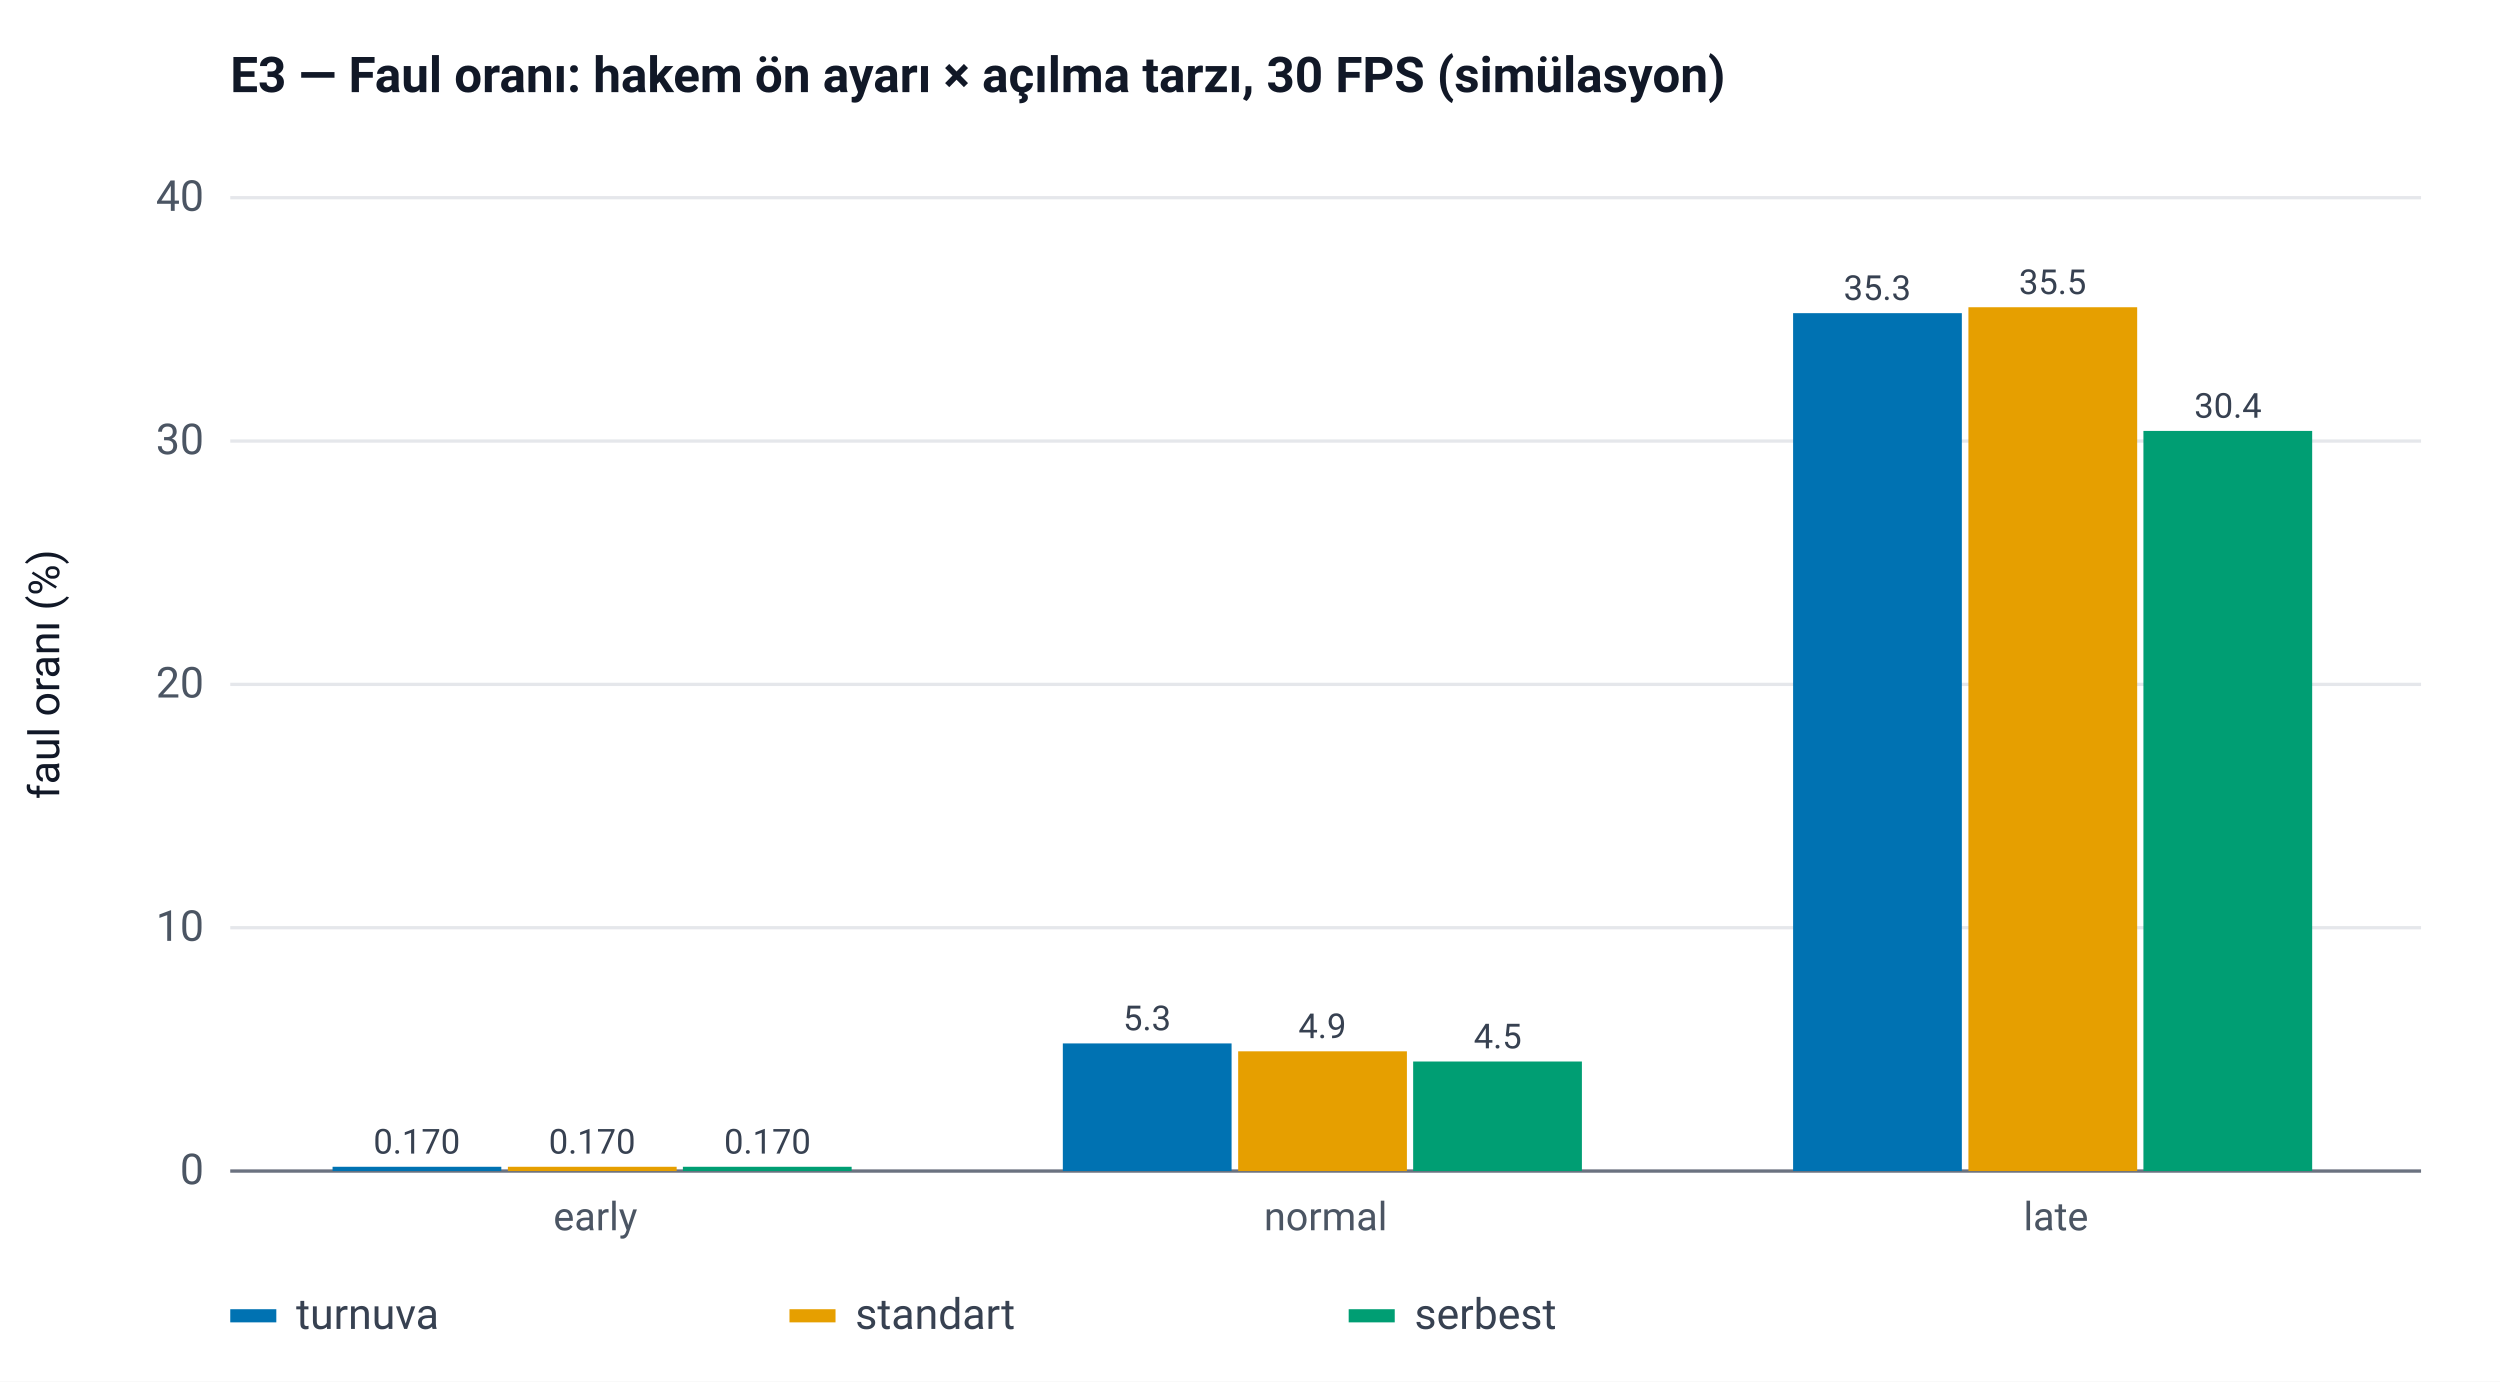
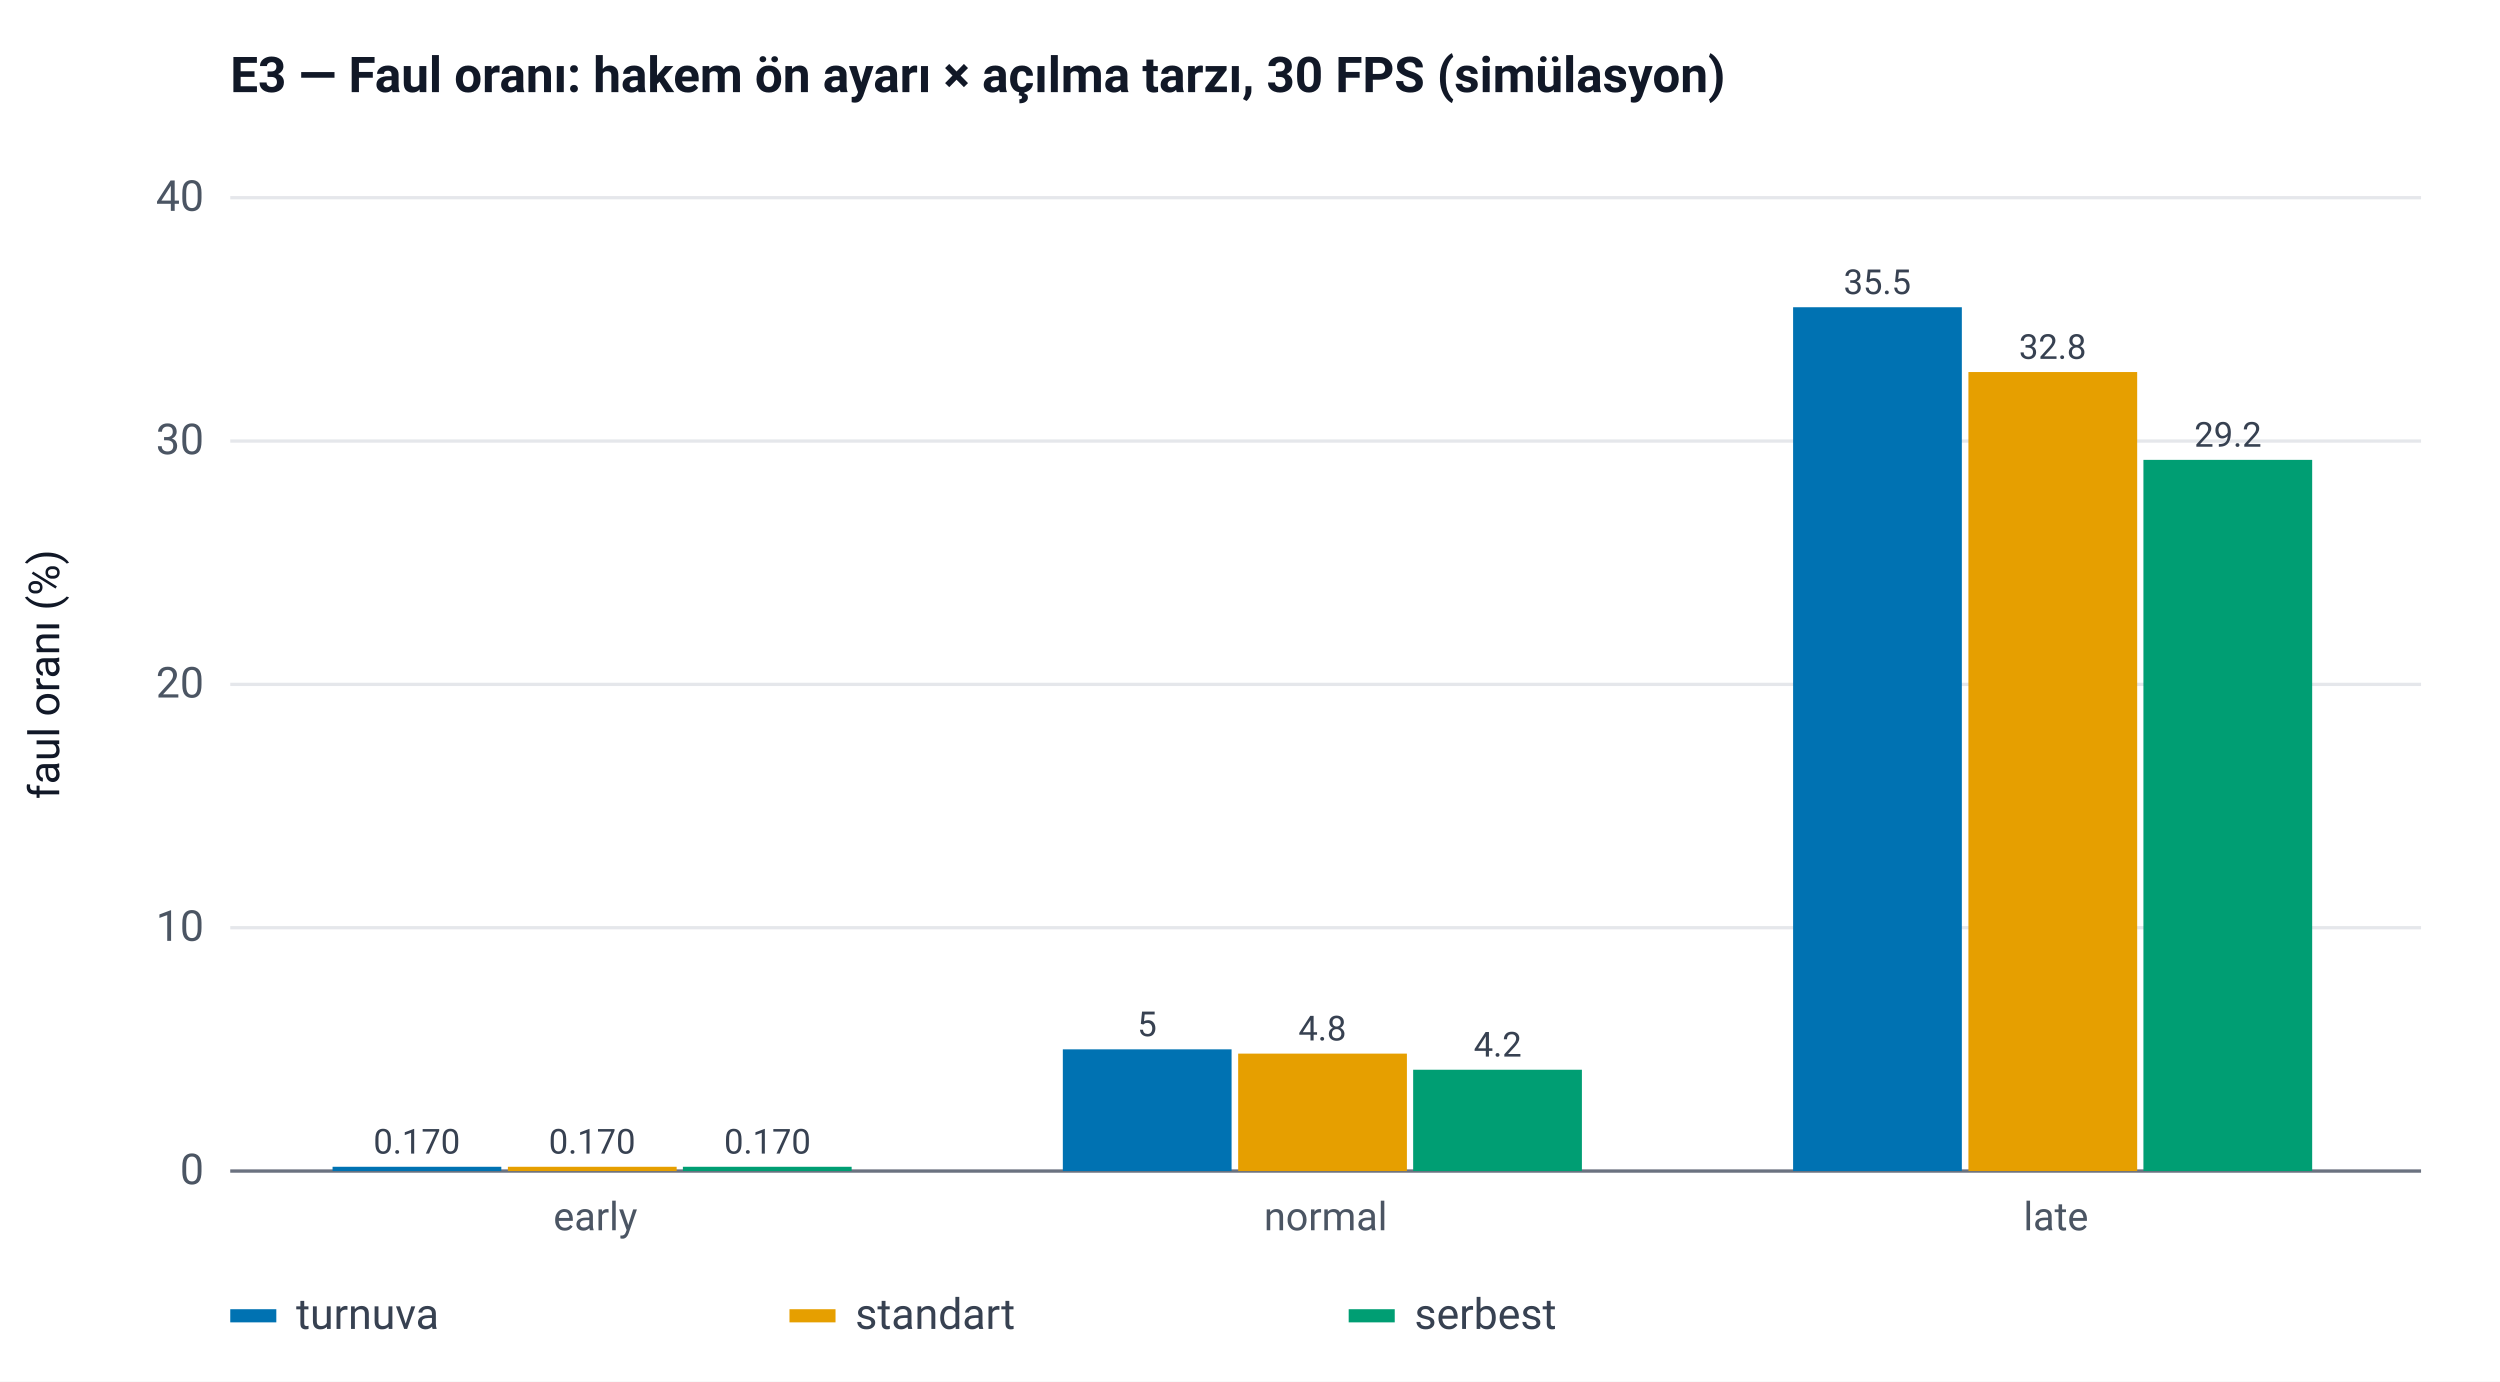
<svg xmlns="http://www.w3.org/2000/svg" viewBox="0 0 760 420" width="760" height="420" role="img" aria-label="E3 — Faul oranı: hakem ön ayarı × açılma tarzı, 30 FPS (simülasyon)" font-family="system-ui, 'Segoe UI', Roboto, sans-serif" font-size="13">
  <rect width="760" height="420" fill="#ffffff" />
  <text x="70" y="28" font-size="15" font-weight="600" fill="#111827">E3 — Faul oranı: hakem ön ayarı × açılma tarzı, 30 FPS (simülasyon)</text>
  <line x1="70" x2="736" y1="356" y2="356" stroke="#e5e7eb" />
  <text x="62" y="360" text-anchor="end" fill="#4b5563">0</text>
  <line x1="70" x2="736" y1="282.026" y2="282.026" stroke="#e5e7eb" />
  <text x="62" y="286.026" text-anchor="end" fill="#4b5563">10</text>
  <line x1="70" x2="736" y1="208.051" y2="208.051" stroke="#e5e7eb" />
  <text x="62" y="212.051" text-anchor="end" fill="#4b5563">20</text>
  <line x1="70" x2="736" y1="134.077" y2="134.077" stroke="#e5e7eb" />
  <text x="62" y="138.077" text-anchor="end" fill="#4b5563">30</text>
  <line x1="70" x2="736" y1="60.103" y2="60.103" stroke="#e5e7eb" />
  <text x="62" y="64.103" text-anchor="end" fill="#4b5563">40</text>
  <line x1="70" x2="736" y1="356" y2="356" stroke="#6b7280" />
  <text transform="translate(18, 205) rotate(-90)" text-anchor="middle" fill="#111827">faul oranı (%)</text>
  <rect x="101.1" y="354.7" width="51.3" height="1.3" fill="#0072B2" />
  <text x="126.7" y="350.7" text-anchor="middle" font-size="10.5" fill="#374151">0.170</text>
  <rect x="154.4" y="354.7" width="51.3" height="1.3" fill="#E69F00" />
  <text x="180.0" y="350.7" text-anchor="middle" font-size="10.5" fill="#374151">0.170</text>
  <rect x="207.6" y="354.7" width="51.3" height="1.3" fill="#009E73" />
  <text x="233.3" y="350.7" text-anchor="middle" font-size="10.5" fill="#374151">0.170</text>
  <text x="181.0" y="374" text-anchor="middle" fill="#4b5563" font-size="12">early</text>
-   <rect x="323.1" y="317.2" width="51.3" height="38.8" fill="#0072B2" />
-   <text x="348.7" y="313.2" text-anchor="middle" font-size="10.5" fill="#374151">5.3</text>
-   <rect x="376.4" y="319.6" width="51.3" height="36.4" fill="#E69F00" />
-   <text x="402.0" y="315.6" text-anchor="middle" font-size="10.5" fill="#374151">4.9</text>
-   <rect x="429.6" y="322.7" width="51.3" height="33.3" fill="#009E73" />
-   <text x="455.3" y="318.7" text-anchor="middle" font-size="10.5" fill="#374151">4.5</text>
+   <rect x="323.1" y="319.0" width="51.3" height="37.0" fill="#0072B2" />
+   <text x="348.7" y="315.0" text-anchor="middle" font-size="10.5" fill="#374151">5</text>
+   <rect x="376.4" y="320.3" width="51.3" height="35.7" fill="#E69F00" />
+   <text x="402.0" y="316.3" text-anchor="middle" font-size="10.5" fill="#374151">4.8</text>
+   <rect x="429.6" y="325.2" width="51.3" height="30.8" fill="#009E73" />
+   <text x="455.3" y="321.2" text-anchor="middle" font-size="10.5" fill="#374151">4.2</text>
  <text x="403.0" y="374" text-anchor="middle" fill="#4b5563" font-size="12">normal</text>
-   <rect x="545.1" y="95.2" width="51.3" height="260.8" fill="#0072B2" />
-   <text x="570.7" y="91.2" text-anchor="middle" font-size="10.5" fill="#374151">35.3</text>
-   <rect x="598.4" y="93.4" width="51.3" height="262.6" fill="#E69F00" />
-   <text x="624.0" y="89.4" text-anchor="middle" font-size="10.5" fill="#374151">35.5</text>
-   <rect x="651.6" y="131.0" width="51.3" height="225.0" fill="#009E73" />
-   <text x="677.3" y="127.0" text-anchor="middle" font-size="10.5" fill="#374151">30.4</text>
+   <rect x="545.1" y="93.4" width="51.3" height="262.6" fill="#0072B2" />
+   <text x="570.7" y="89.4" text-anchor="middle" font-size="10.5" fill="#374151">35.5</text>
+   <rect x="598.4" y="113.1" width="51.3" height="242.9" fill="#E69F00" />
+   <text x="624.0" y="109.1" text-anchor="middle" font-size="10.5" fill="#374151">32.8</text>
+   <rect x="651.6" y="139.8" width="51.3" height="216.2" fill="#009E73" />
+   <text x="677.3" y="135.8" text-anchor="middle" font-size="10.5" fill="#374151">29.2</text>
  <text x="625.0" y="374" text-anchor="middle" fill="#4b5563" font-size="12">late</text>
  <g transform="translate(70, 404)">
    <rect width="14" height="4" y="-6" fill="#0072B2" />
    <text x="20" fill="#374151">turnuva</text>
  </g>
  <g transform="translate(240, 404)">
    <rect width="14" height="4" y="-6" fill="#E69F00" />
    <text x="20" fill="#374151">standart</text>
  </g>
  <g transform="translate(410, 404)">
    <rect width="14" height="4" y="-6" fill="#009E73" />
    <text x="20" fill="#374151">serbest</text>
  </g>
</svg>
